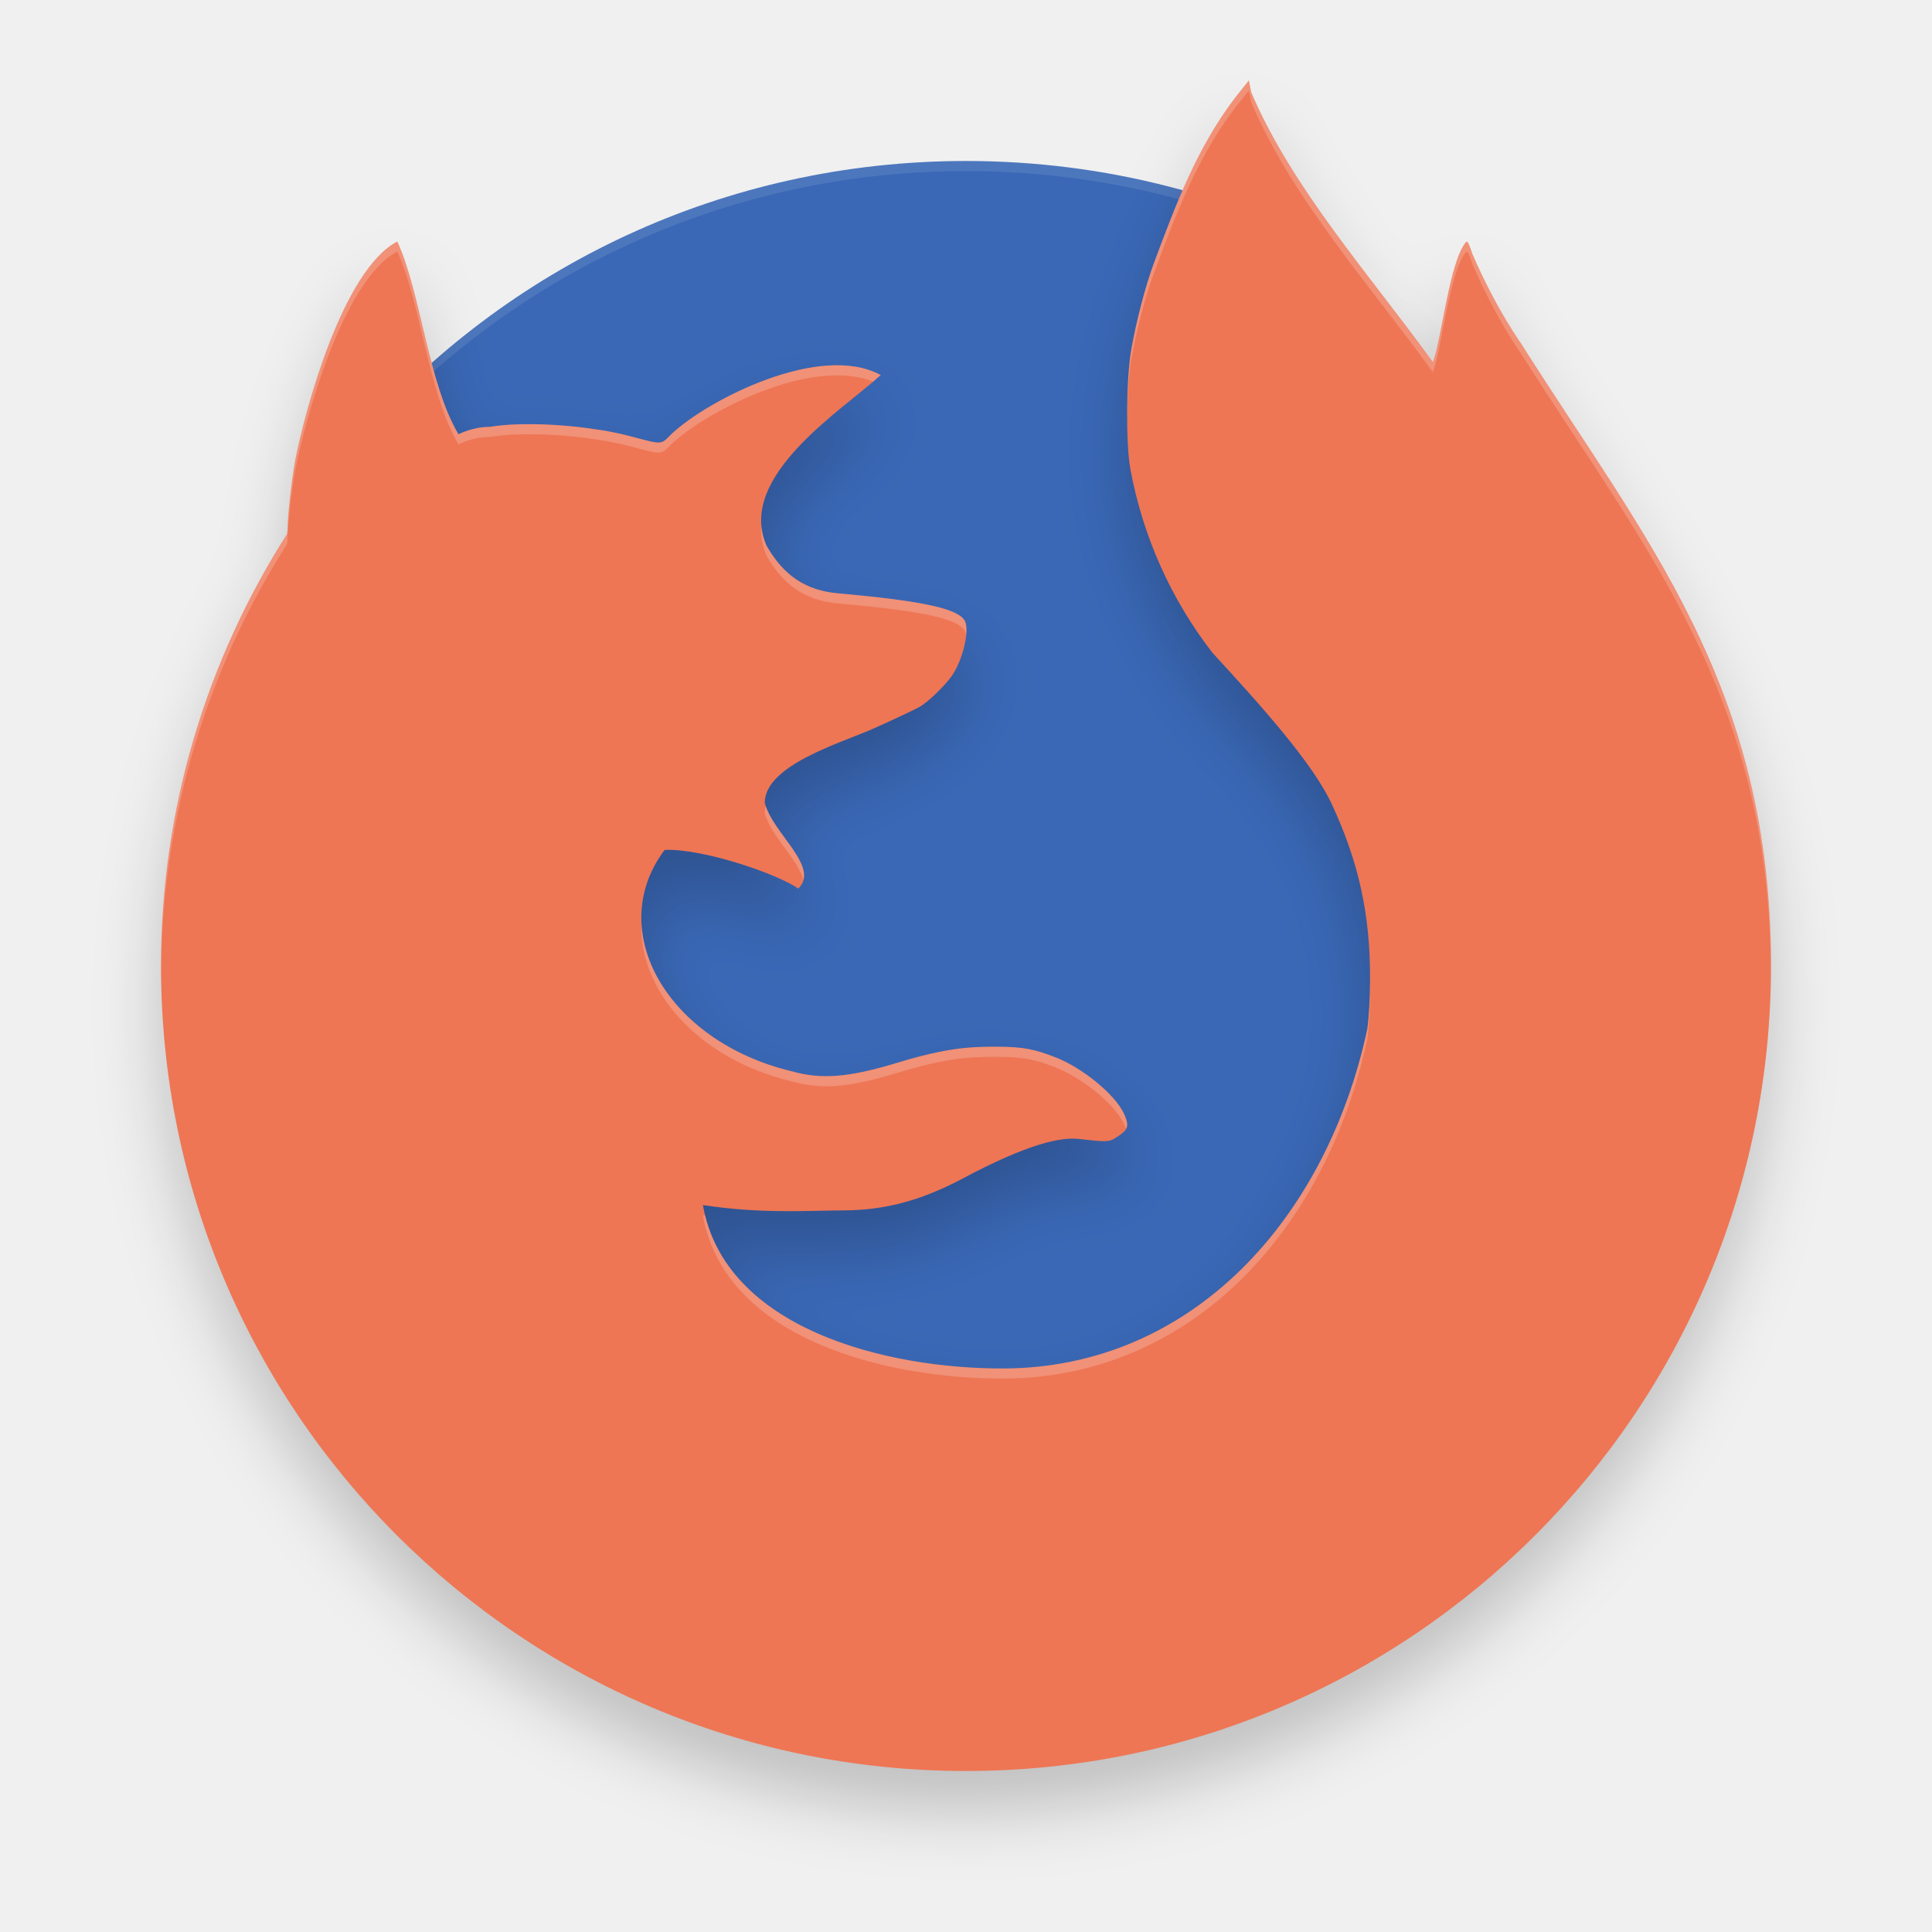
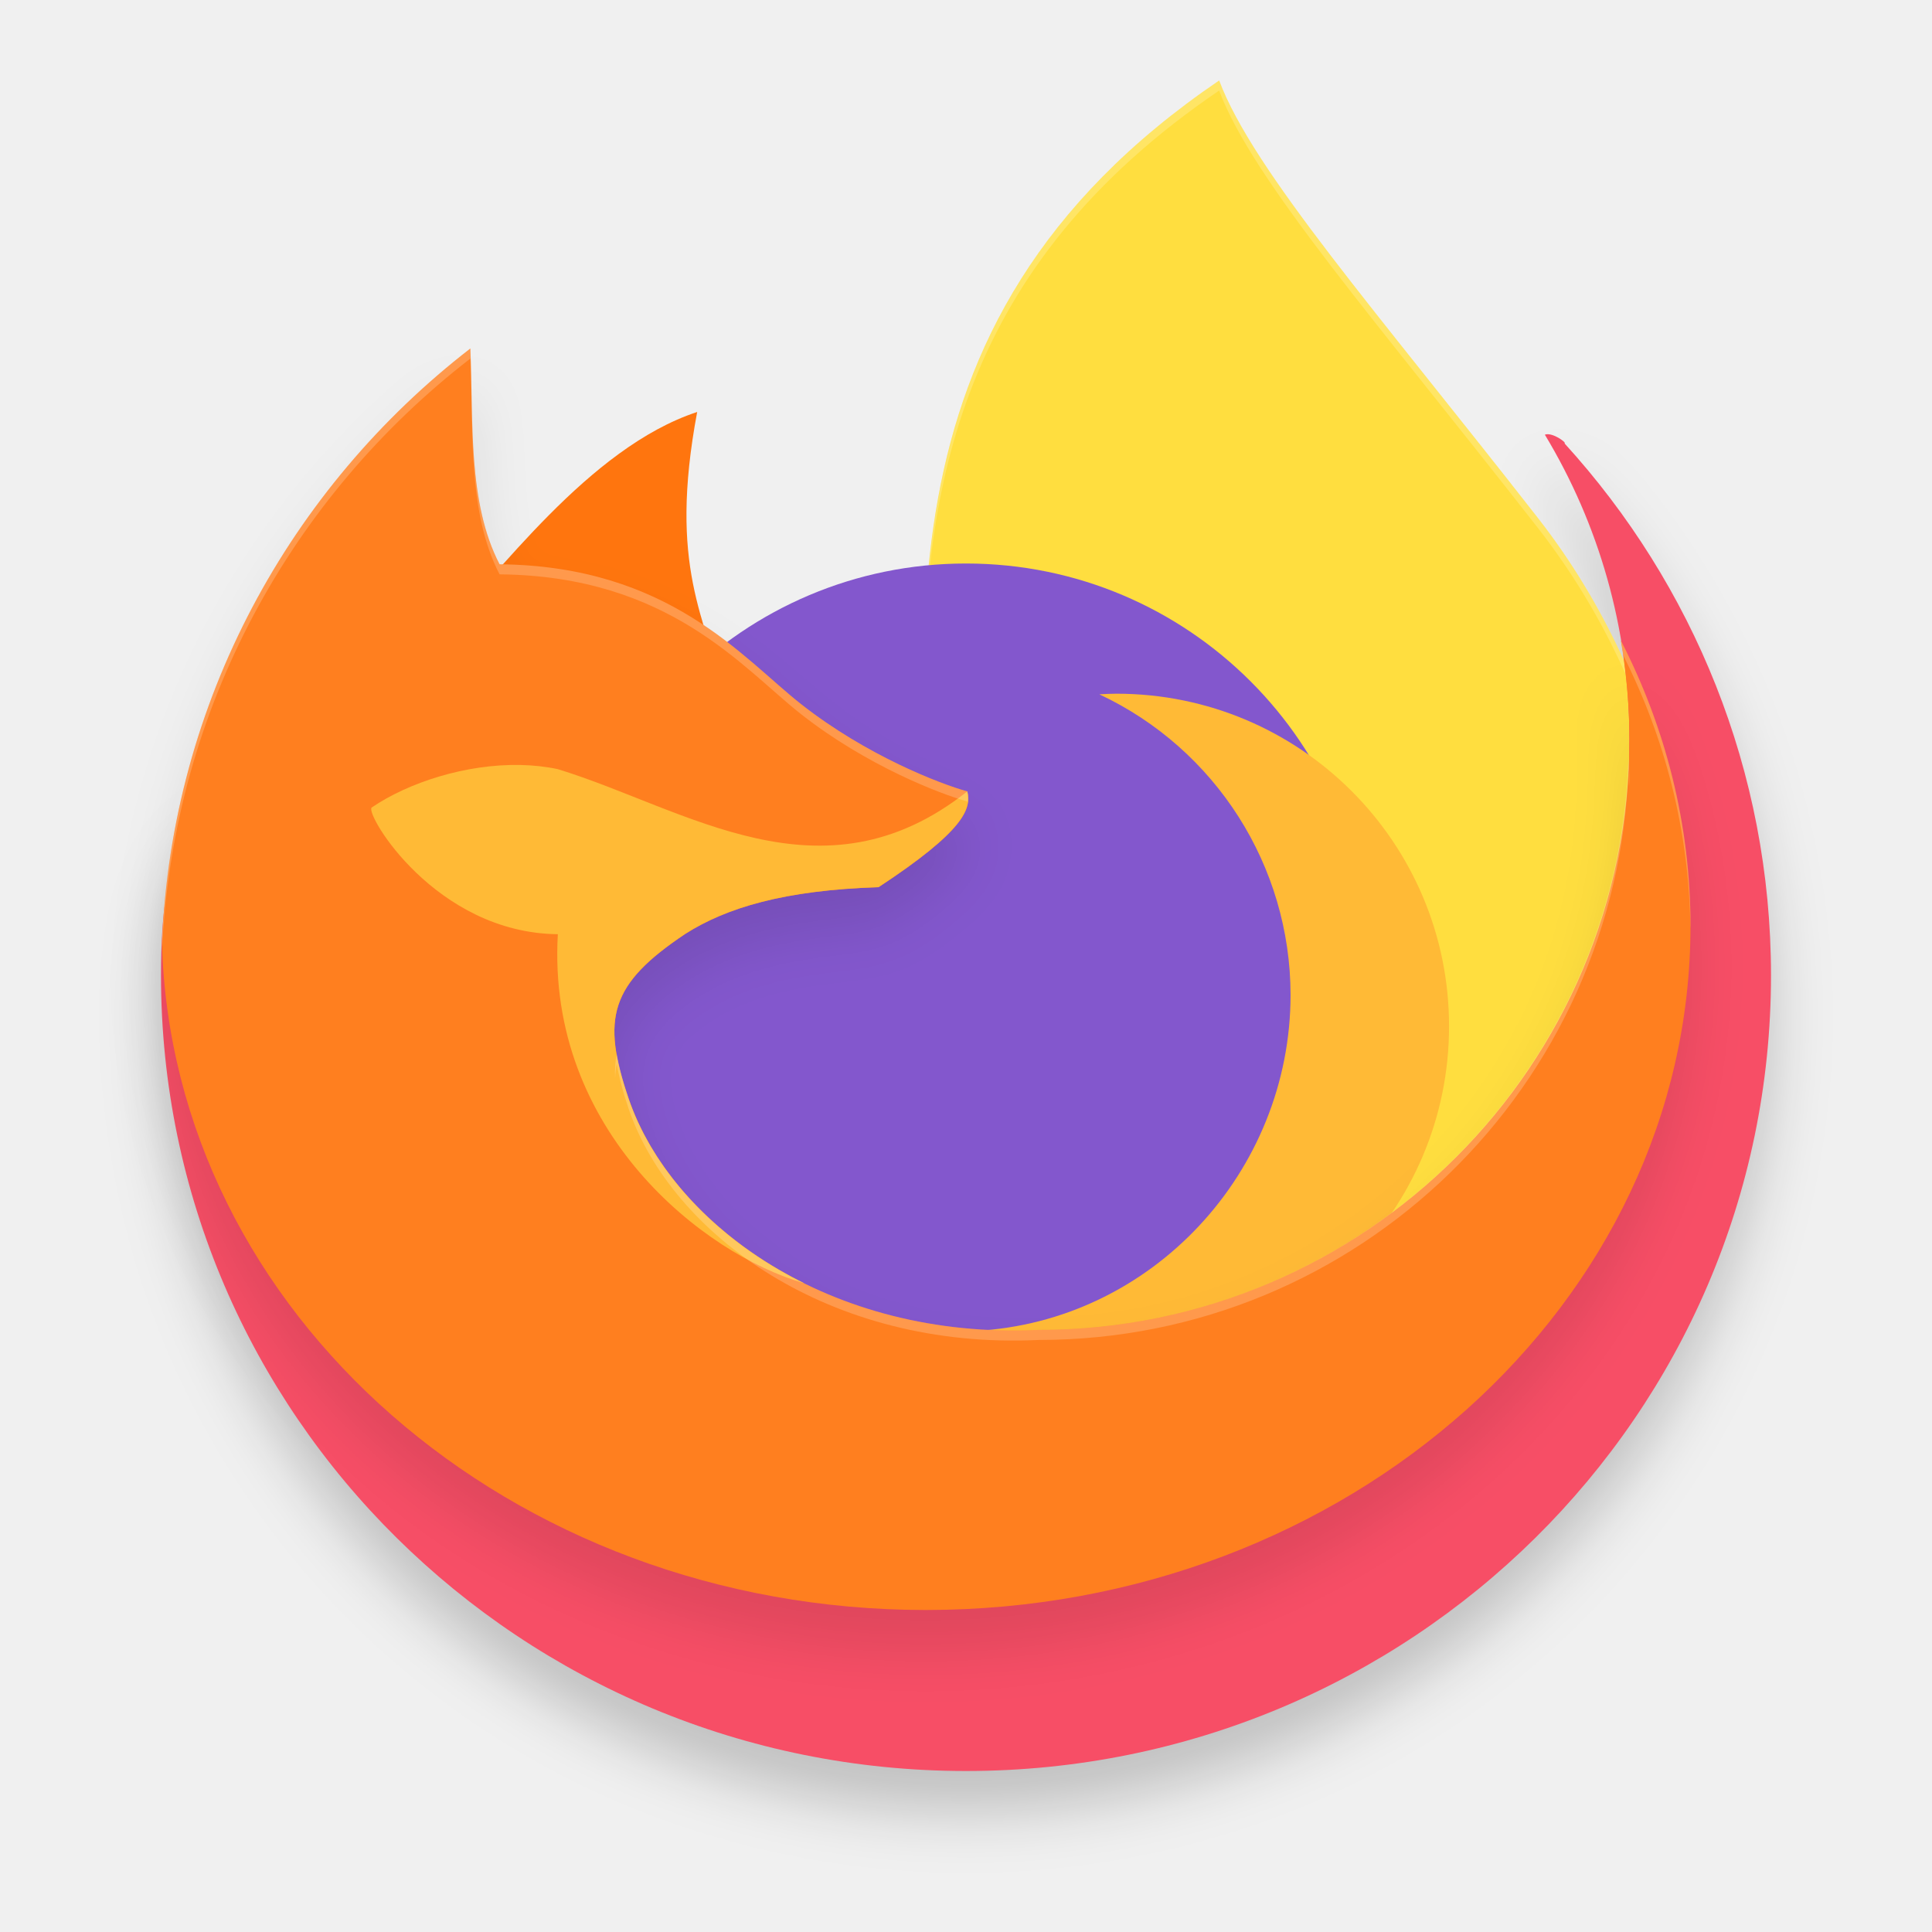
- <svg xmlns="http://www.w3.org/2000/svg" width="192" height="192" version="1" id="svg14">
-   <defs id="defs18">
-     <filter style="color-interpolation-filters:sRGB" id="filter844" x="-0.049" width="1.098" y="-0.047" height="1.094">
-       <feGaussianBlur stdDeviation="3.28" id="feGaussianBlur846" />
+ <svg xmlns="http://www.w3.org/2000/svg" width="192" height="192" version="1" id="svg23">
+   <defs id="defs27">
+     <filter style="color-interpolation-filters:sRGB" id="filter914" x="-0.044" width="1.088" y="-0.053" height="1.106">
+       <feGaussianBlur stdDeviation="2.928" id="feGaussianBlur916" />
+     </filter>
+     <filter style="color-interpolation-filters:sRGB" id="filter930" x="-0.044" width="1.088" y="-0.053" height="1.106">
+       <feGaussianBlur stdDeviation="2.773" id="feGaussianBlur932" />
    </filter>
  </defs>
-   <path id="path2" d="M 134.22,25.642 C 122.876,19.49 109.861,16 96,16 71.891,16 50.339,26.558 35.696,43.321 33.783,105.642 103.929,174.166 134.162,152.206 c 17.149,-12.456 5.905,-86.448 0.058,-126.564 z" style="fill:#3a68b6;stroke-width:4" />
-   <path style="opacity:0.1;fill:#ffffff;stroke-width:4" d="M 96 16 C 51.68 16 16 51.68 16 96 C 16 96.336 16.002 96.668 16 97 C 16 52.68 51.68 17 96 17 C 140.32 17 176 52.68 176 97 C 175.998 96.668 176 96.336 176 96 C 176 51.68 140.32 16 96 16 z " id="path4" />
-   <path id="path6" d="m 124.109,12 -0.953,1.188 c -0.164,0.204 -0.325,0.41 -0.492,0.625 -3.702,4.91 -5.806,10.456 -8.018,16.414 -0.843,2.286 -1.737,5.733 -2.234,8.602 -0.498,2.876 -0.542,9.267 -0.078,11.781 1.226,6.661 4.032,12.939 8.148,18.25 4.772,5.196 9.96,10.923 11.893,15.102 2.658,5.749 3.781,10.867 3.781,17.227 0,1.917 -0.109,3.888 -0.273,5.062 C 131.854,125.09 118.513,139.899 99.79,140 87.938,140.044 72,136 69.852,123.757 c 5.709,0.869 9.989,0.558 14.066,0.529 3.768,-0.027 7.363,-0.836 11.754,-3.166 6.542,-3.493 9.78,-4.137 11.57,-3.93 2.638,0.306 2.97,0.299 3.547,-0.062 1.223,-0.768 1.574,-1.076 0.867,-2.536 -0.892,-1.843 -4.023,-4.418 -6.648,-5.469 -2.199,-0.88 -3.396,-1.1 -6.031,-1.102 -2.683,-0.002 -4.959,0.127 -9.796,1.594 -4.829,1.464 -7.506,1.684 -10.484,0.852 C 66.308,107.504 60.018,96.503 66.048,88.464 69.674,88.297 77.04,90.736 79.336,92.304 81.533,90.146 76.765,86.824 76,83.789 76,80 83.72,77.794 86.891,76.367 c 2.089,-0.937 4.125,-1.9 4.523,-2.133 0.865,-0.507 2.532,-2.125 3.211,-3.117 1.036,-1.514 1.716,-4.318 1.297,-5.328 -0.526,-1.27 -4.061,-2.06 -12.617,-2.82 -3.229,-0.287 -5.438,-1.764 -7.141,-4.766 -2.982,-6.896 7.58,-13.456 11.359,-16.93 -6.012,-3.281 -17.186,2.475 -20.766,5.836 -1.147,1.135 -0.796,1.117 -4.273,0.203 -0.232,-0.061 -0.472,-0.115 -0.719,-0.172 -0.088,-0.02 -0.178,-0.043 -0.266,-0.063 -0.16,-0.036 -0.328,-0.068 -0.492,-0.102 -0.116,-0.024 -0.232,-0.048 -0.352,-0.07 -0.136,-0.024 -0.269,-0.054 -0.406,-0.078 -0.144,-0.024 -0.285,-0.046 -0.43,-0.07 -0.104,-0.016 -0.209,-0.03 -0.313,-0.047 -0.921,-0.145 -1.883,-0.27 -2.852,-0.359 -1.06,-0.098 -2.122,-0.163 -3.148,-0.187 -0.308,-0.008 -0.615,-0.008 -0.914,-0.008 -0.324,-6.8e-4 -0.636,-4.24e-4 -0.945,0.008 -0.06,0.002 -0.12,0.004 -0.18,0.008 -0.26,0.008 -0.516,0.019 -0.766,0.031 -0.04,0.002 -0.07,0.004 -0.102,0.008 -0.276,0.016 -0.54,0.038 -0.797,0.063 -0.04,0.002 -0.042,0.004 -0.063,0.008 -0.264,0.024 -0.509,0.06 -0.75,0.094 h -0.008 c -0.108,0.016 -0.224,0.029 -0.328,0.047 -1.146,-0.004 -2.197,0.321 -3.094,0.734 C 42.553,42.074 41.823,33.09 39.484,28 c -5.47,2.867 -9.218,16.956 -10.148,21.758 -0.356,1.909 -0.764,5.617 -0.766,6.93 -3.64e-4,0.189 -0.048,0.262 -0.055,0.398 C 20.612,69.49 16,84.201 16,100 c 0,44.183 35.817,80 80,80 44.183,0 80,-35.817 80,-80 0,-28 -12.539,-42.386 -24.953,-62.039 0,-0.012 9.3e-4,-0.019 -0.039,-0.031 -1.83,-2.736 -3.413,-5.74 -4.695,-8.719 -0.2,-0.657 -0.437,-1.195 -0.523,-1.195 -0.04,0 -0.077,0.026 -0.125,0.07 -1.613,1.95 -2.393,9.544 -3.258,11.914 -6.244,-8.649 -13.985,-17.246 -18.062,-26.828 z" style="opacity:0.2;stroke-width:4;filter:url(#filter844)" />
-   <path id="path8" d="m 124.109,8 -0.953,1.188 c -0.164,0.204 -0.325,0.41 -0.492,0.625 -3.702,4.91 -5.806,10.456 -8.018,16.414 -0.843,2.286 -1.737,5.733 -2.234,8.602 -0.498,2.876 -0.542,9.267 -0.078,11.781 1.226,6.661 4.032,12.939 8.148,18.25 4.772,5.196 9.96,10.923 11.893,15.102 2.658,5.749 3.781,10.867 3.781,17.227 0,1.917 -0.109,3.888 -0.273,5.062 C 131.854,121.09 118.513,135.899 99.79,136 87.938,136.044 72,132 69.852,119.757 c 5.709,0.869 9.989,0.558 14.066,0.529 3.768,-0.027 7.363,-0.836 11.754,-3.166 6.542,-3.493 9.78,-4.137 11.57,-3.93 2.638,0.306 2.97,0.299 3.547,-0.062 1.223,-0.768 1.574,-1.076 0.867,-2.536 -0.892,-1.843 -4.023,-4.418 -6.648,-5.469 -2.199,-0.88 -3.396,-1.1 -6.031,-1.102 -2.683,-0.002 -4.959,0.127 -9.796,1.594 -4.829,1.464 -7.506,1.684 -10.484,0.852 C 66.308,103.504 60.018,92.503 66.048,84.464 69.674,84.297 77.04,86.736 79.336,88.304 81.533,86.146 76.765,82.824 76,79.789 76,76 83.72,73.794 86.891,72.367 c 2.089,-0.937 4.125,-1.9 4.523,-2.133 0.865,-0.507 2.532,-2.125 3.211,-3.117 1.036,-1.514 1.716,-4.318 1.297,-5.328 -0.526,-1.27 -4.061,-2.06 -12.617,-2.82 -3.229,-0.287 -5.438,-1.764 -7.141,-4.766 -2.982,-6.896 7.58,-13.456 11.359,-16.93 -6.012,-3.281 -17.186,2.475 -20.766,5.836 -1.147,1.135 -0.796,1.117 -4.273,0.203 -0.232,-0.061 -0.472,-0.115 -0.719,-0.172 -0.088,-0.02 -0.178,-0.043 -0.266,-0.063 -0.16,-0.036 -0.328,-0.068 -0.492,-0.102 -0.116,-0.024 -0.232,-0.048 -0.352,-0.07 -0.136,-0.024 -0.269,-0.054 -0.406,-0.078 -0.144,-0.024 -0.285,-0.046 -0.43,-0.07 -0.104,-0.016 -0.209,-0.03 -0.313,-0.047 -0.921,-0.145 -1.883,-0.27 -2.852,-0.359 -1.06,-0.098 -2.122,-0.163 -3.148,-0.187 -0.308,-0.008 -0.615,-0.008 -0.914,-0.008 -0.324,-6.8e-4 -0.636,-4.24e-4 -0.945,0.008 -0.06,0.002 -0.12,0.004 -0.18,0.008 -0.26,0.008 -0.516,0.019 -0.766,0.031 -0.04,0.002 -0.07,0.004 -0.102,0.008 -0.276,0.016 -0.54,0.038 -0.797,0.063 -0.04,0.002 -0.042,0.004 -0.063,0.008 -0.264,0.024 -0.509,0.06 -0.75,0.094 h -0.008 c -0.108,0.016 -0.224,0.029 -0.328,0.047 -1.146,-0.004 -2.197,0.321 -3.094,0.734 C 42.553,38.074 41.823,29.09 39.484,24 c -5.47,2.867 -9.218,16.956 -10.148,21.758 -0.356,1.909 -0.764,5.617 -0.766,6.93 -3.64e-4,0.189 -0.048,0.262 -0.055,0.398 C 20.612,65.49 16,80.201 16,96 c 0,44.183 35.817,80 80,80 44.183,0 80,-35.817 80,-80 0,-28 -12.539,-42.386 -24.953,-62.039 0,-0.012 9.3e-4,-0.019 -0.039,-0.031 -1.83,-2.736 -3.413,-5.74 -4.695,-8.719 -0.2,-0.657 -0.437,-1.195 -0.523,-1.195 -0.04,0 -0.077,0.026 -0.125,0.07 -1.613,1.95 -2.393,9.544 -3.258,11.914 C 136.162,27.351 128.421,18.754 124.344,9.172 Z" style="fill:#ee7655;stroke-width:4" />
-   <path style="fill:#ffffff;stroke-width:4;opacity:0.2" d="M 124.109 8 L 123.156 9.188 C 122.992 9.391 122.832 9.598 122.664 9.812 C 118.962 14.722 116.858 20.268 114.646 26.227 C 113.803 28.512 112.909 31.96 112.412 34.828 C 112.139 36.403 112.017 39.004 112.025 41.473 C 112.053 39.329 112.177 37.184 112.412 35.828 C 112.909 32.96 113.803 29.512 114.646 27.227 C 116.858 21.268 118.962 15.722 122.664 10.812 C 122.832 10.598 122.992 10.391 123.156 10.188 L 124.109 9 L 124.344 10.172 C 128.421 19.754 136.162 28.351 142.406 37 C 143.271 34.63 144.051 27.036 145.664 25.086 C 145.712 25.042 145.749 25.016 145.789 25.016 C 145.875 25.016 146.113 25.554 146.312 26.211 C 147.595 29.19 149.178 32.193 151.008 34.93 C 151.048 34.942 151.047 34.949 151.047 34.961 C 163.392 54.504 175.856 68.845 175.994 96.539 C 175.995 96.359 176 96.18 176 96 C 176 68 163.461 53.614 151.047 33.961 C 151.047 33.949 151.048 33.942 151.008 33.93 C 149.178 31.193 147.595 28.19 146.312 25.211 C 146.113 24.554 145.875 24.016 145.789 24.016 C 145.749 24.016 145.712 24.042 145.664 24.086 C 144.051 26.036 143.271 33.63 142.406 36 C 136.162 27.351 128.421 18.754 124.344 9.172 L 124.109 8 z M 39.484 24 C 34.014 26.867 30.267 40.956 29.336 45.758 C 28.98 47.667 28.572 51.375 28.57 52.688 C 28.57 52.876 28.523 52.95 28.516 53.086 C 20.612 65.49 16 80.201 16 96 C 16 96.201 16.006 96.401 16.008 96.602 C 16.085 80.955 20.679 66.385 28.516 54.086 C 28.523 53.95 28.57 53.876 28.57 53.688 C 28.572 52.375 28.98 48.667 29.336 46.758 C 30.267 41.956 34.014 27.867 39.484 25 C 41.823 30.09 42.553 39.074 45.562 44.156 C 46.459 43.743 47.51 43.418 48.656 43.422 C 48.76 43.404 48.876 43.391 48.984 43.375 L 48.992 43.375 C 49.233 43.341 49.478 43.305 49.742 43.281 C 49.762 43.277 49.765 43.275 49.805 43.273 C 50.062 43.249 50.326 43.227 50.602 43.211 C 50.634 43.207 50.663 43.205 50.703 43.203 C 50.952 43.191 51.209 43.18 51.469 43.172 C 51.529 43.168 51.588 43.166 51.648 43.164 C 51.958 43.156 52.27 43.156 52.594 43.156 C 52.893 43.156 53.2 43.156 53.508 43.164 C 54.534 43.189 55.597 43.254 56.656 43.352 C 57.625 43.441 58.587 43.566 59.508 43.711 C 59.612 43.728 59.716 43.742 59.82 43.758 C 59.965 43.782 60.106 43.804 60.25 43.828 C 60.387 43.853 60.52 43.882 60.656 43.906 C 60.776 43.929 60.892 43.953 61.008 43.977 C 61.172 44.01 61.34 44.042 61.5 44.078 C 61.588 44.097 61.678 44.121 61.766 44.141 C 62.012 44.197 62.252 44.251 62.484 44.312 C 65.962 45.227 65.611 45.244 66.758 44.109 C 70.192 40.885 80.61 35.464 86.76 37.922 C 87.012 37.707 87.311 37.469 87.523 37.273 C 81.512 33.992 70.338 39.748 66.758 43.109 C 65.611 44.244 65.962 44.227 62.484 43.312 C 62.252 43.251 62.012 43.197 61.766 43.141 C 61.678 43.121 61.588 43.097 61.5 43.078 C 61.34 43.042 61.172 43.01 61.008 42.977 C 60.892 42.953 60.776 42.929 60.656 42.906 C 60.52 42.882 60.387 42.853 60.25 42.828 C 60.106 42.804 59.965 42.782 59.82 42.758 C 59.716 42.742 59.612 42.728 59.508 42.711 C 58.587 42.566 57.625 42.441 56.656 42.352 C 55.597 42.254 54.534 42.189 53.508 42.164 C 53.2 42.156 52.893 42.156 52.594 42.156 C 52.27 42.156 51.958 42.156 51.648 42.164 C 51.588 42.166 51.529 42.168 51.469 42.172 C 51.209 42.18 50.952 42.191 50.703 42.203 C 50.663 42.205 50.634 42.207 50.602 42.211 C 50.326 42.227 50.062 42.249 49.805 42.273 C 49.765 42.275 49.762 42.277 49.742 42.281 C 49.478 42.305 49.233 42.341 48.992 42.375 L 48.984 42.375 C 48.876 42.391 48.76 42.404 48.656 42.422 C 47.51 42.418 46.459 42.743 45.562 43.156 C 42.553 38.074 41.823 29.09 39.484 24 z M 75.664 52.246 C 75.591 53.219 75.733 54.207 76.164 55.203 C 77.866 58.205 80.075 59.682 83.305 59.969 C 91.861 60.729 95.396 61.519 95.922 62.789 C 95.964 62.889 95.987 63.02 96.008 63.152 C 96.066 62.591 96.051 62.1 95.922 61.789 C 95.396 60.519 91.861 59.729 83.305 58.969 C 80.075 58.682 77.866 57.205 76.164 54.203 C 75.88 53.547 75.72 52.894 75.664 52.246 z M 76.096 80.078 C 76.035 80.309 76 80.545 76 80.789 C 76.572 83.058 79.38 85.487 79.844 87.471 C 80.412 85.421 76.949 82.664 76.096 80.078 z M 63.748 91.73 C 63.462 98.402 69.336 105.229 78.695 107.469 C 81.674 108.301 84.35 108.081 89.18 106.617 C 94.017 105.151 96.293 105.021 98.977 105.023 C 101.611 105.025 102.809 105.245 105.008 106.125 C 107.633 107.176 110.764 109.75 111.656 111.594 C 111.767 111.822 111.841 112.014 111.9 112.191 C 112.099 111.823 112.034 111.375 111.656 110.594 C 110.764 108.75 107.633 106.176 105.008 105.125 C 102.809 104.245 101.611 104.025 98.977 104.023 C 96.293 104.021 94.017 104.151 89.18 105.617 C 84.35 107.081 81.674 107.301 78.695 106.469 C 69.804 104.341 64.055 98.072 63.748 91.73 z M 136.145 97.643 C 136.129 99.407 136.034 101.17 135.883 102.25 C 131.854 121.09 118.514 135.899 99.791 136 C 88.278 136.043 72.914 132.226 70.074 120.787 C 69.998 120.776 69.928 120.769 69.852 120.758 C 72 133 87.939 137.044 99.791 137 C 118.514 136.899 131.854 122.09 135.883 103.25 C 136.047 102.075 136.156 100.105 136.156 98.188 C 136.156 98.002 136.146 97.826 136.145 97.643 z " id="path851" />
+   <path style="opacity:0.2;stroke-width:4;filter:url(#filter914)" d="M 45.535,71.628 C 26.821,86.1 16,75.63 16,100.935 16,144.601 51.817,180 96,180 140.183,180 176,144.601 176,100.935 176,80.605 168.236,62.067 155.479,48.06 155.764,48.049 154.286,46.913 153.525,47.197 158.858,56.036 161.927,66.395 161.927,77.471 161.927,109.885 143.9,141.997 111.485,141.997 90.666,143.008 62.932,129.698 58.663,117.243 55.909,109.208 56.604,100.183 64.097,95.187 68.167,92.604 74.101,90.053 83.488,89.753 92.063,84.114 87.891,84.755 87.478,83.048 84.814,82.319 80.086,81.313 73.557,76.174 67.774,71.623 65.088,69.897 48.237,69.74 45.053,63.61 45.847,78.907 45.535,71.628 Z" id="path2" />
+   <path style="fill:#ffde3f;stroke-width:4" d="M 121.157,8 C 124.532,16.984 136.736,30.856 152.832,51.472 166.464,68.931 168.027,88.411 173.066,105.926 L 135.187,138.528 92.4,94.604 C 92.208,65.403 85.199,32.439 121.157,8 Z" id="path4" />
+   <path style="opacity:0.2;fill:#ffffff;stroke-width:4" d="M 121.156 8 C 94.975 25.794 91.591 48.105 91.75 70.195 C 91.751 70.146 91.753 70.096 91.754 70.047 C 91.724 48.334 95.429 26.486 121.156 9 C 124.531 17.984 136.739 31.853 152.836 52.469 C 166.26 69.661 167.979 88.808 172.84 106.113 L 173.062 105.922 C 168.023 88.407 166.468 68.928 152.836 51.469 C 136.739 30.853 124.531 16.984 121.156 8 z " id="path6" />
+   <path style="fill:#ff750e;stroke-width:4" d="M 43.826,62.856 C 49.383,57.342 58.457,44.501 69.285,40.942 66.376,56.446 70.147,61.374 72.024,69.301 L 54.622,64.79 Z" id="path8" />
+   <circle style="fill:#8357cd;stroke-width:4" cx="96" cy="96" r="40" id="circle10" />
+   <path style="fill:#ffba36;stroke-width:4" d="M 110.955,68.939 C 110.387,68.945 109.818,68.965 109.25,69 120.835,74.438 128.239,86.076 128.255,98.873 128.247,116.457 114.472,131.356 96.912,132.264 101.303,134.342 106.098,135.024 110.955,135.038 129.208,135.038 144.005,120.241 144.005,101.989 144.005,83.736 129.208,68.939 110.955,68.939 Z" id="path12" />
+   <path id="ellipse841" style="fill:#f74e66;stroke-width:4" d="M 45.535,67.628 C 26.821,82.1 16,71.63 16,96.935 16,140.601 51.817,176 96,176 140.183,176 176,140.601 176,96.935 176,76.605 168.236,58.067 155.479,44.06 155.764,44.049 154.286,42.913 153.525,43.197 158.858,52.036 161.927,62.395 161.927,73.471 161.927,105.885 143.9,137.997 111.485,137.997 90.666,139.008 62.932,125.698 58.663,113.243 55.909,105.208 56.604,96.183 64.097,91.187 68.167,88.604 74.101,86.053 83.488,85.753 92.063,80.114 87.891,80.755 87.478,79.048 84.814,78.319 80.086,77.313 73.557,72.174 67.774,67.623 65.088,65.897 48.237,65.74 45.053,59.61 45.847,74.907 45.535,67.628 Z" />
+   <path style="opacity:0.1;stroke-width:4;filter:url(#filter930)" d="M 46.742,38.633 C 28.829,52.485 17.07,73.726 16.094,97.711 17.118,134.468 50.672,164 92,164 133.974,164 168,133.555 168,96 168,85.879 165.511,76.28 161.078,67.648 161.618,70.845 161.93,74.118 161.93,77.469 161.93,109.883 135.649,136.164 103.234,136.164 82.415,137.175 66.753,125.674 62.484,113.219 59.73,105.183 60.632,101.793 68.125,96.797 72.195,94.213 77.925,92.464 87.312,92.164 95.888,86.524 96.545,84.356 96.133,82.648 93.469,81.92 86.123,79.099 79.594,73.961 73.811,69.41 66.5,60.237 49.648,60.08 46.465,53.95 47.054,45.912 46.742,38.633 Z" id="path15" />
+   <path style="fill:#ff7f1f;stroke-width:4" d="M 46.742,34.633 C 28.829,48.485 17.07,69.726 16.094,93.711 17.118,130.468 50.672,160 92,160 133.974,160 168,129.555 168,92 168,81.879 165.511,72.28 161.078,63.648 161.618,66.845 161.93,70.118 161.93,73.469 161.93,105.883 135.649,132.164 103.234,132.164 82.415,133.175 66.753,121.674 62.484,109.219 59.73,101.183 60.632,97.793 68.125,92.797 72.195,90.213 77.925,88.464 87.312,88.164 95.888,82.524 96.545,80.356 96.133,78.648 93.469,77.92 86.123,75.099 79.594,69.961 73.811,65.41 66.5,56.237 49.648,56.08 46.465,49.95 47.054,41.912 46.742,34.633 Z" id="path17" />
+   <path style="fill:#ffba36;stroke-width:4" d="M 51.743,76.023 C 46.299,75.905 40.571,77.772 36.93,80.256 36.278,80.908 43.269,92.713 55.437,92.841 54.31,112.468 70.001,124.674 79.866,127.514 L 79.869,127.505 C 79.866,127.504 79.863,127.502 79.861,127.5 79.066,127.106 78.293,126.692 77.541,126.259 77.471,126.218 77.401,126.177 77.331,126.136 76.911,125.89 76.498,125.639 76.092,125.382 76.013,125.331 75.933,125.281 75.854,125.23 75.448,124.969 75.049,124.702 74.658,124.43 74.596,124.387 74.534,124.345 74.473,124.302 74.248,124.143 74.025,123.984 73.805,123.822 73.374,123.505 72.954,123.18 72.543,122.85 72.445,122.772 72.349,122.693 72.252,122.614 71.961,122.376 71.675,122.135 71.394,121.89 71.257,121.771 71.121,121.651 70.987,121.531 70.792,121.356 70.599,121.18 70.41,121.002 70.226,120.831 70.045,120.658 69.866,120.484 69.719,120.34 69.574,120.196 69.43,120.05 69.221,119.839 69.015,119.626 68.814,119.411 68.81,119.407 68.806,119.403 68.802,119.399 68.677,119.266 68.556,119.132 68.434,118.997 68.262,118.808 68.093,118.618 67.927,118.427 67.797,118.276 67.667,118.125 67.54,117.973 67.371,117.77 67.206,117.567 67.043,117.362 66.951,117.246 66.858,117.131 66.769,117.015 66.564,116.751 66.367,116.484 66.173,116.216 66.096,116.109 66.02,116.003 65.944,115.896 65.743,115.61 65.547,115.322 65.359,115.033 65.307,114.954 65.257,114.874 65.207,114.795 65.019,114.501 64.836,114.206 64.661,113.909 64.624,113.846 64.588,113.783 64.552,113.72 64.376,113.415 64.207,113.108 64.045,112.801 64.015,112.744 63.983,112.687 63.954,112.63 63.784,112.303 63.624,111.974 63.47,111.644 63.437,111.575 63.406,111.506 63.374,111.437 63.223,111.106 63.079,110.775 62.945,110.442 62.924,110.39 62.904,110.337 62.883,110.284 62.742,109.93 62.608,109.575 62.486,109.219 59.732,101.184 60.629,97.793 68.121,92.797 72.191,90.213 77.924,88.467 87.311,88.168 95.886,82.528 96.543,80.353 96.13,78.645 81.667,90.11 68.158,80.337 55.437,76.438 54.24,76.183 52.999,76.05 51.743,76.023 Z" id="path19" />
+   <path style="opacity:0.2;fill:#ffffff;stroke-width:4" d="M 46.742 34.633 C 28.829 48.485 17.07 69.726 16.094 93.711 C 16.097 93.845 16.117 93.976 16.127 94.109 C 17.274 70.372 28.98 49.369 46.742 35.633 C 47.054 42.912 46.465 50.948 49.648 57.078 C 66.5 57.236 73.811 66.41 79.594 70.961 C 86.123 76.099 93.469 78.92 96.133 79.648 C 96.144 79.697 96.151 79.748 96.16 79.797 C 96.24 79.375 96.217 78.998 96.133 78.648 C 93.469 77.92 86.123 75.099 79.594 69.961 C 73.811 65.41 66.5 56.236 49.648 56.078 C 46.465 49.948 47.054 41.912 46.742 34.633 z M 161.078 63.648 C 161.157 64.114 161.213 64.586 161.279 65.055 C 165.47 73.358 167.866 82.544 167.988 92.221 C 167.991 92.147 168 92.074 168 92 C 168 81.879 165.511 72.28 161.078 63.648 z M 161.836 75.359 C 160.829 106.891 135.01 132.164 103.234 132.164 C 82.415 133.175 66.753 121.674 62.484 109.219 C 61.903 107.521 61.525 106.068 61.297 104.727 C 61.137 105.488 61.089 106.294 61.129 107.154 C 61.152 106.663 61.201 106.185 61.297 105.727 C 61.525 107.068 61.903 108.521 62.484 110.219 C 66.753 122.674 82.415 134.175 103.234 133.164 C 135.01 133.164 160.829 107.891 161.836 76.359 C 161.859 76.943 161.898 77.522 161.914 78.107 C 161.916 77.894 161.93 77.683 161.93 77.469 C 161.93 76.758 161.863 76.064 161.836 75.359 z " id="path21" />
</svg>
